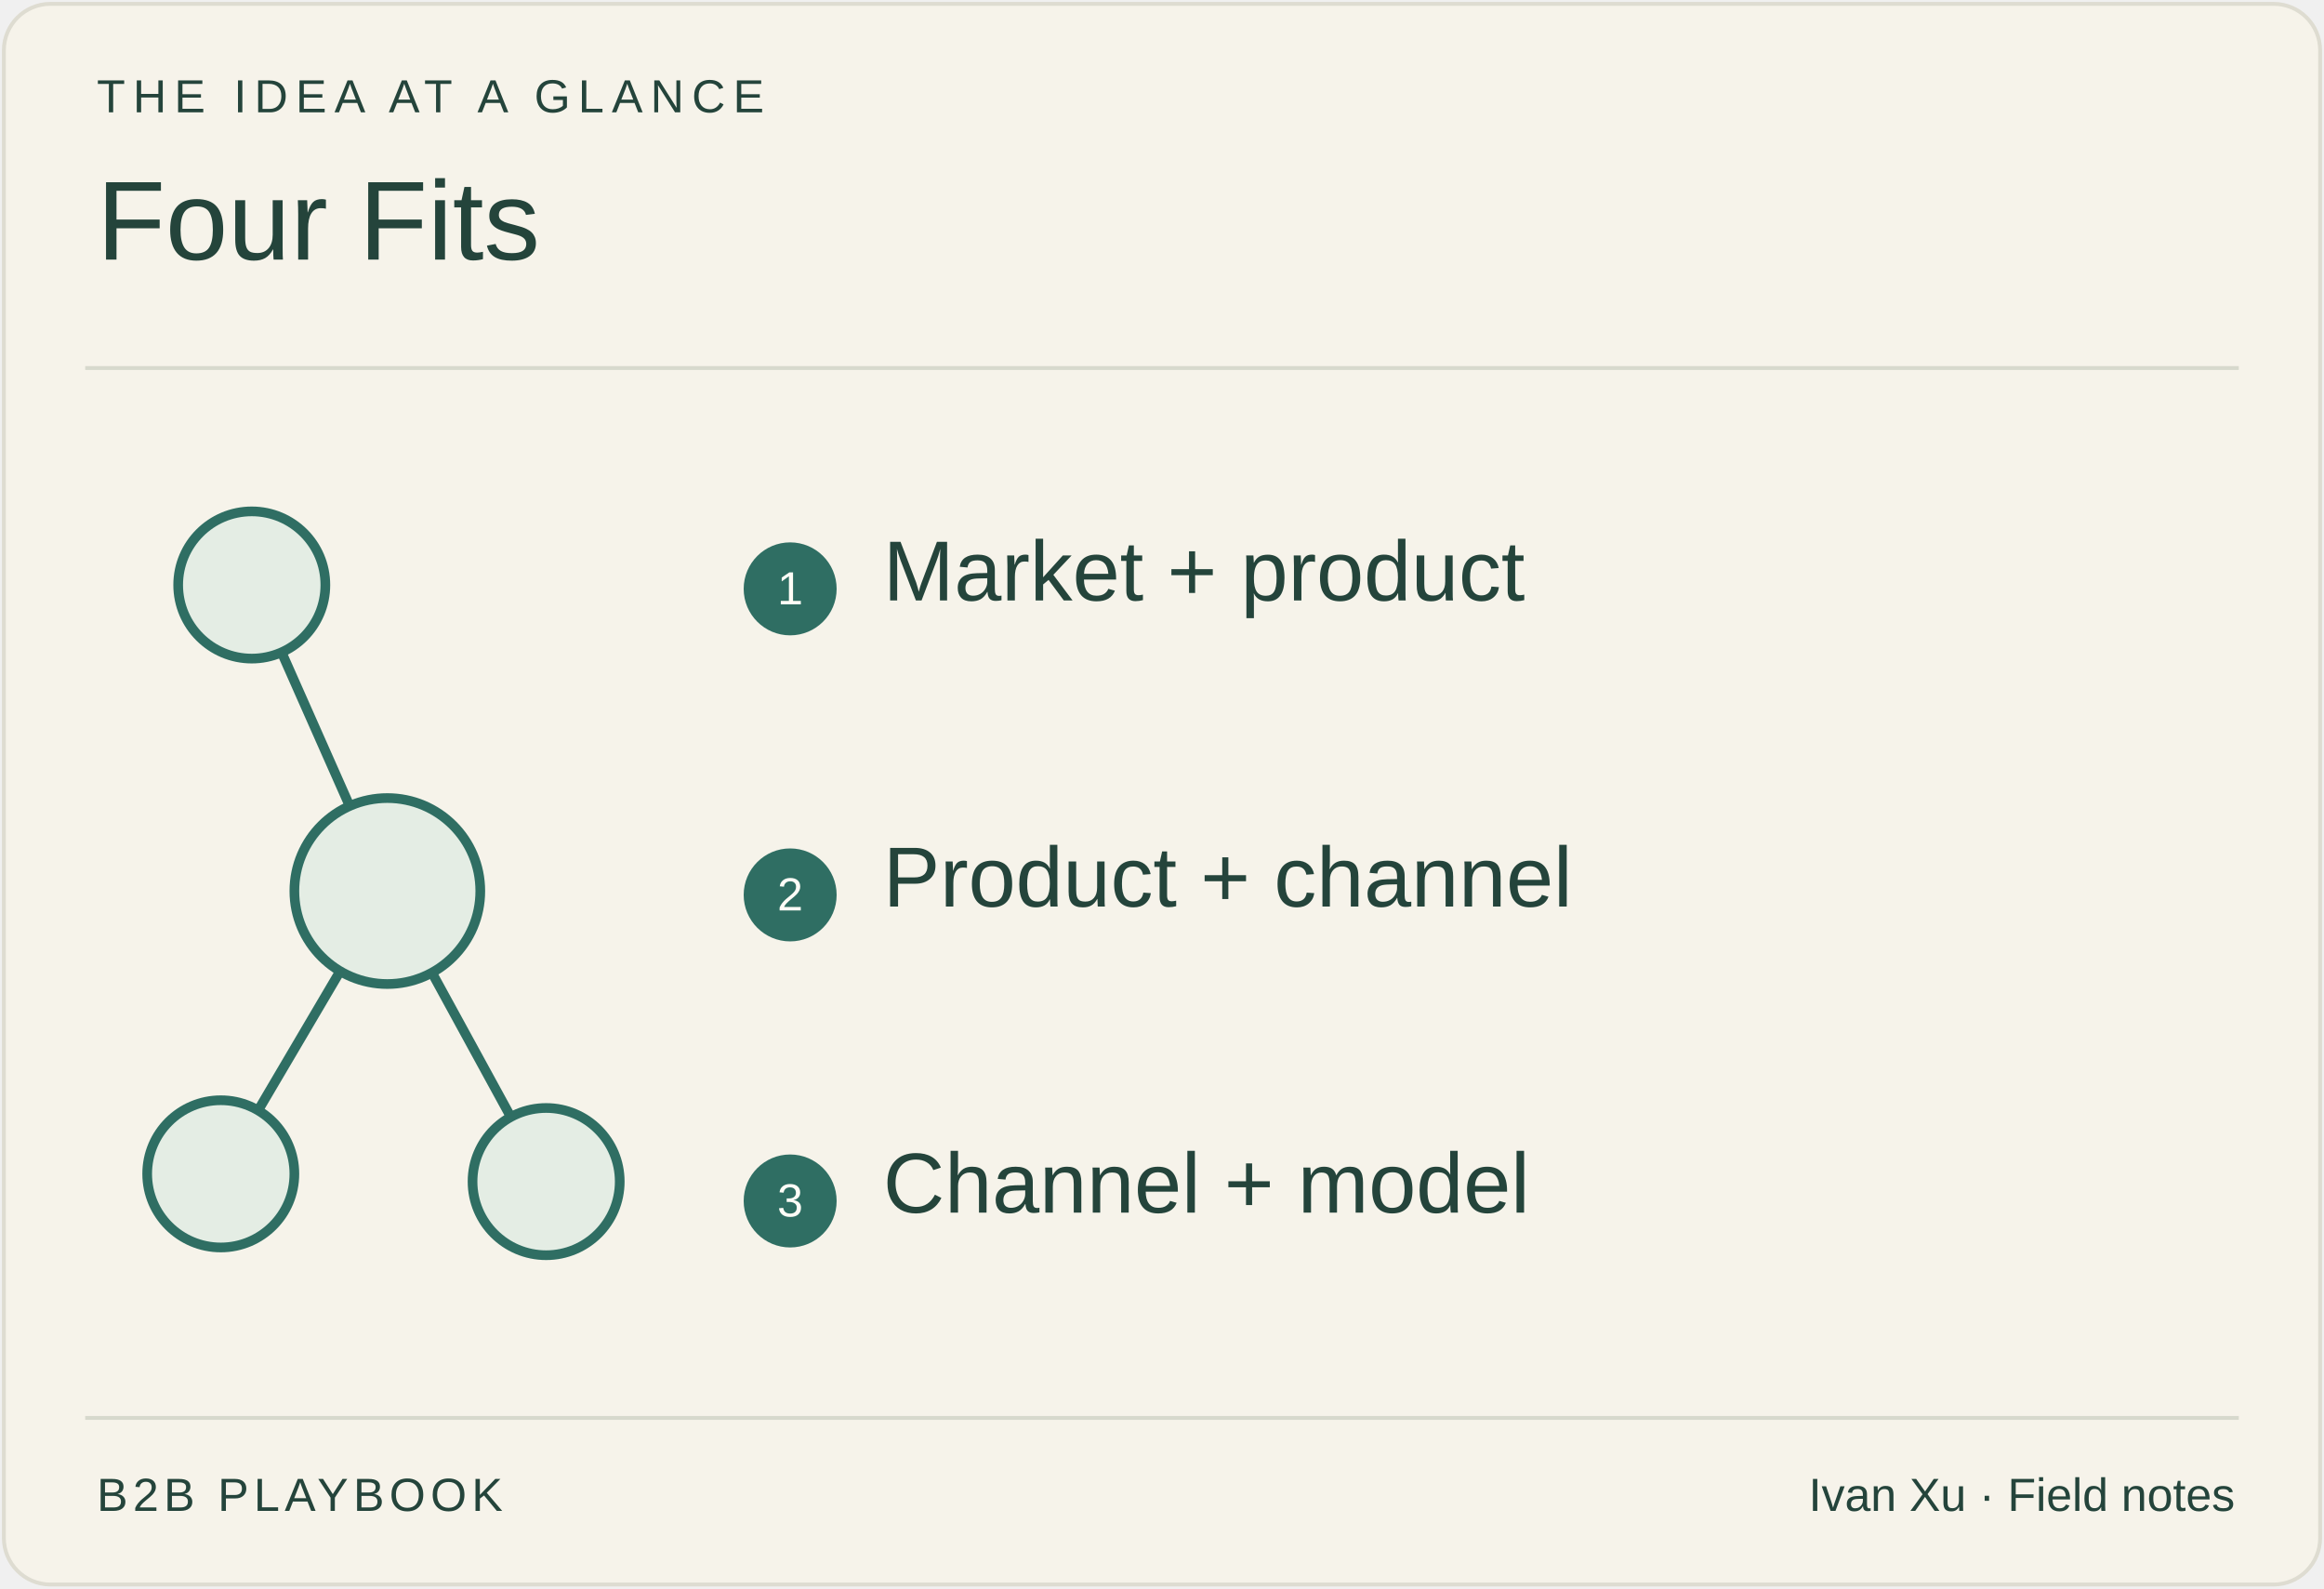
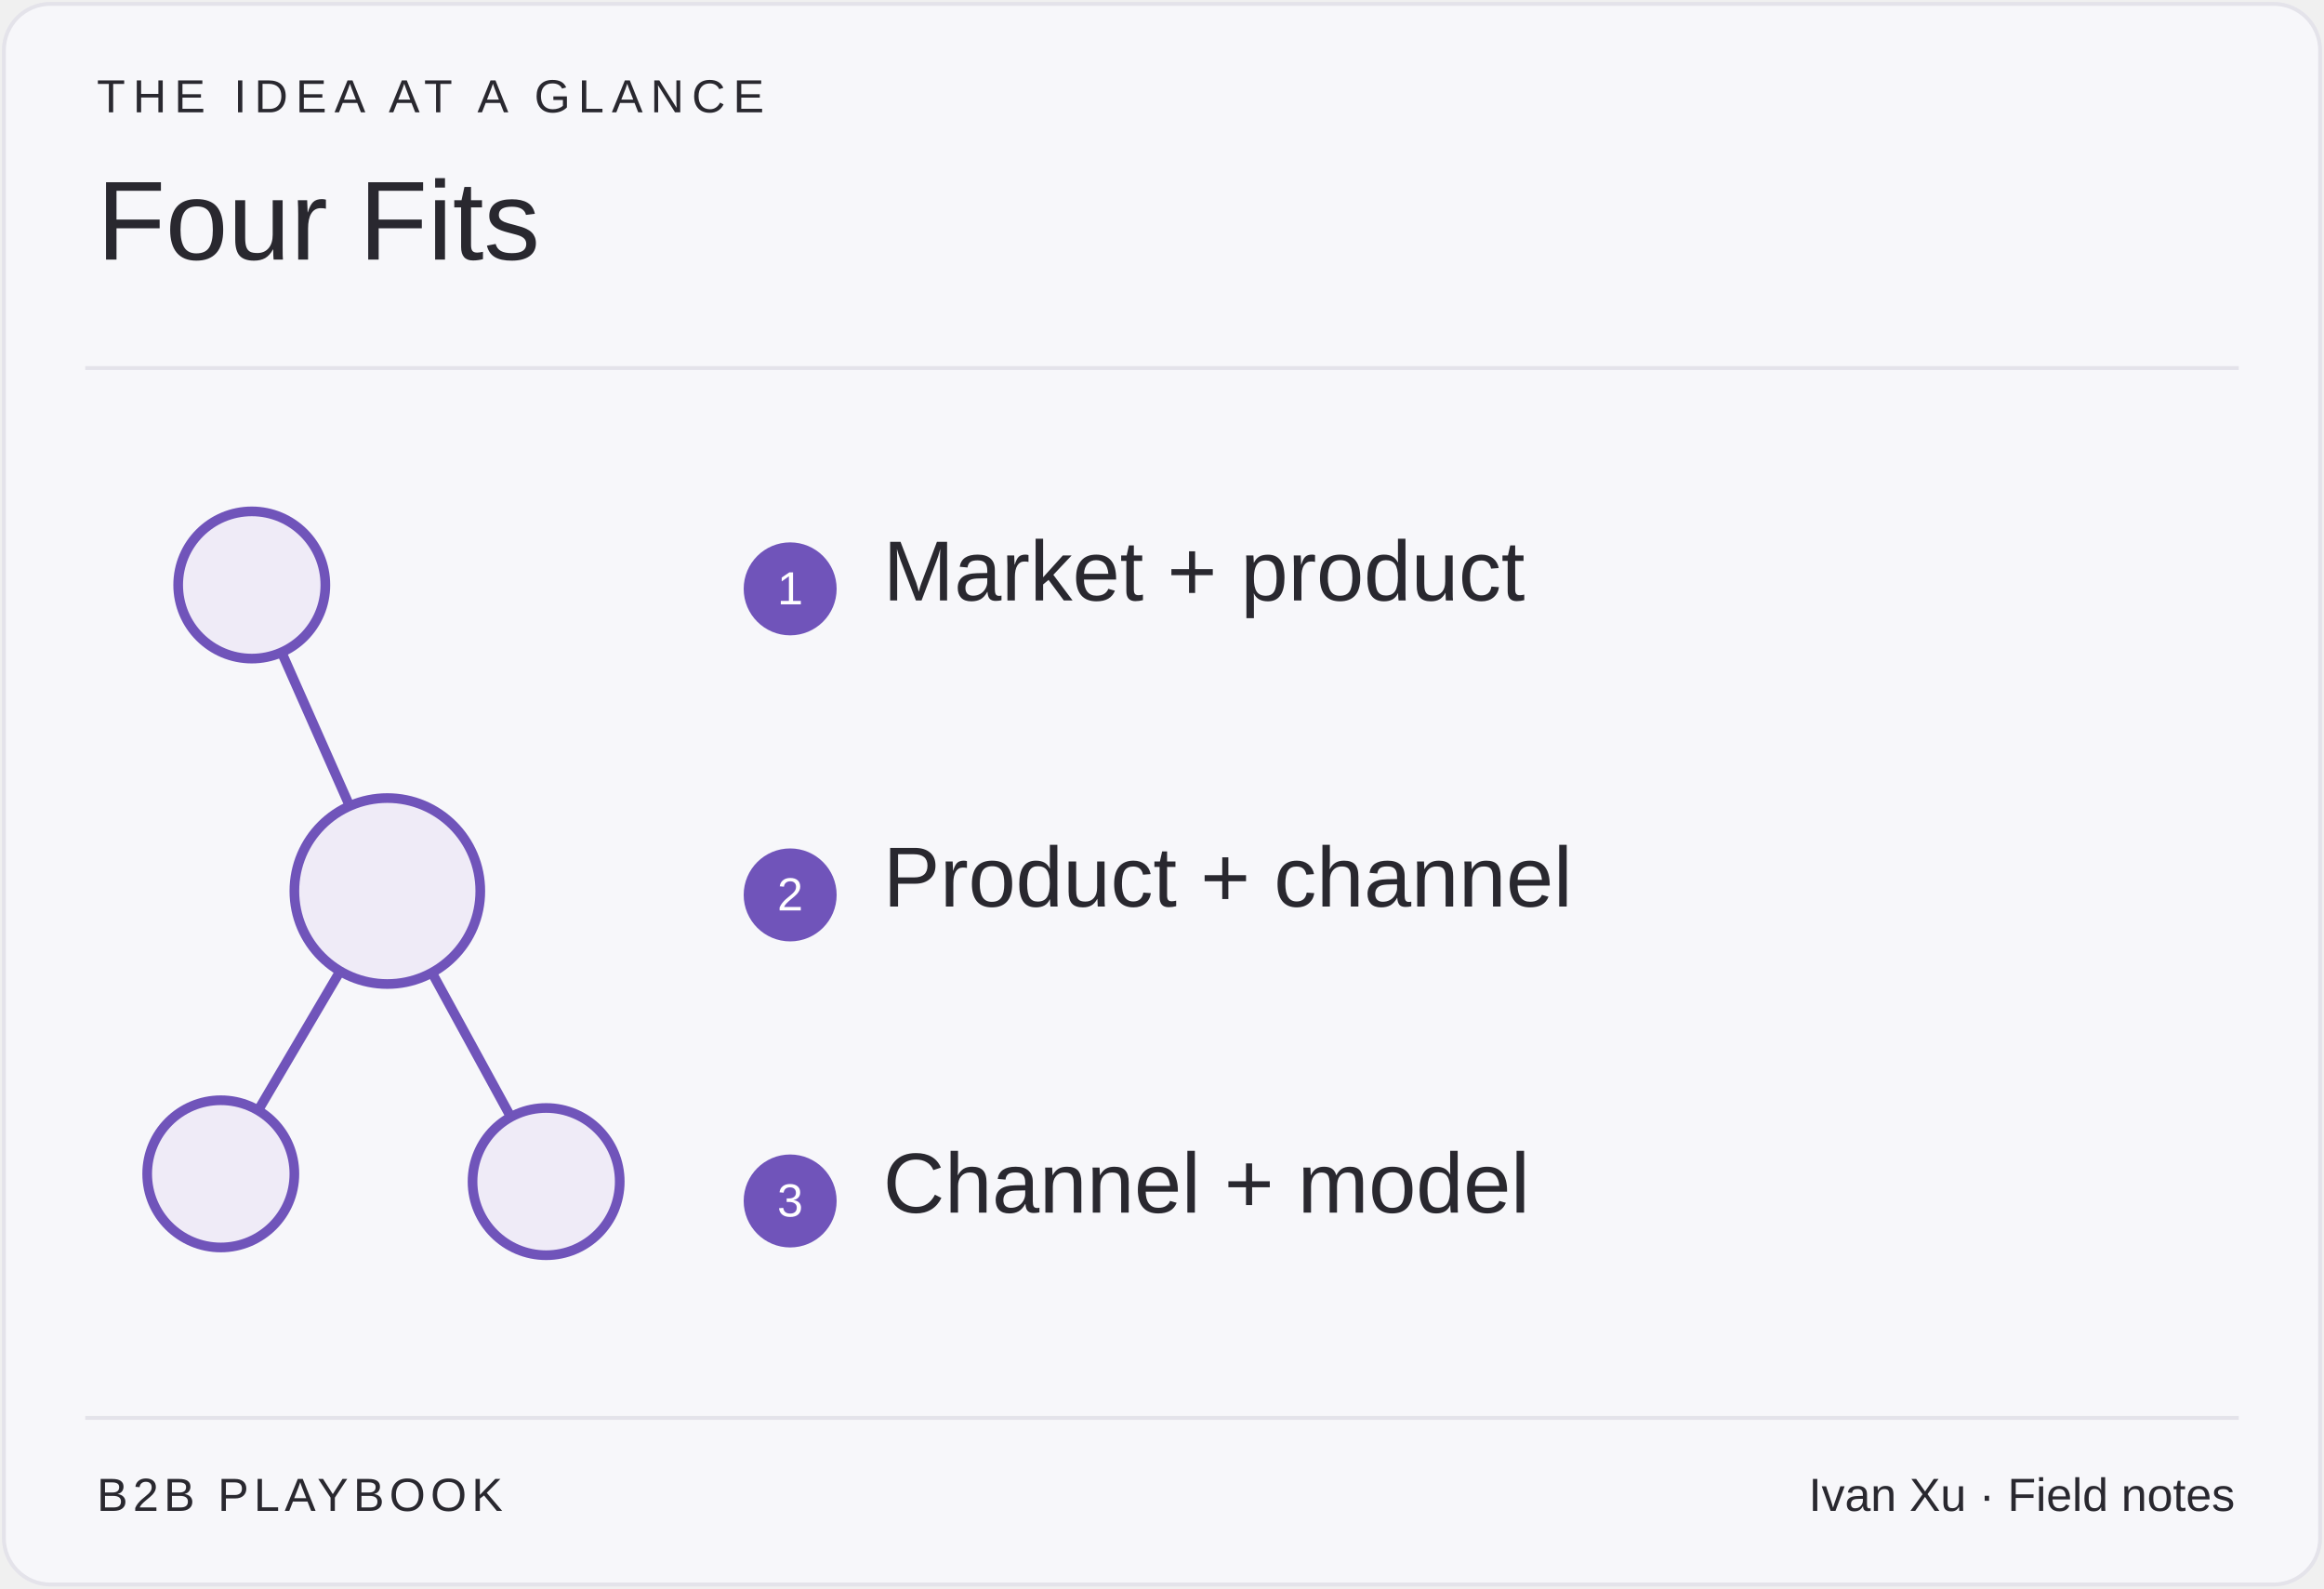
<svg xmlns="http://www.w3.org/2000/svg" width="600" height="410" viewBox="0 0 600 410" role="img" aria-labelledby="title description">
-   <style>@media (prefers-color-scheme: dark){[fill="#F6F3EA"]{fill:#24362E}[fill="#24443B"]{fill:#E3EBDD}[fill="#E4EDE4"]{fill:#344A40}[fill="#FFFDF7"]{fill:#1B2923}[fill="#2F6E63"]{fill:#A4CDBC}[stroke="#2F6E63"]{stroke:#A4CDBC}[stroke="#DEDCD1"],[stroke="#D7D9CD"],[stroke="#DADCCF"]{stroke:#486052}}</style>
-   <rect x="1" y="1" width="598" height="408" rx="12" fill="#F6F3EA" stroke="#DEDCD1" />
-   <path d="M22 95h556M22 366h556" stroke="#D7D9CD" />
-   <g fill="#24443B" font-family="Arial, Helvetica, sans-serif">
+   <style>@media (prefers-color-scheme: dark){[fill="#F7F7FA"]{fill:#202024}[fill="#29282F"]{fill:#EDECF2}[fill="#EFEBF7"]{fill:#302A40}[fill="#FFFFFF"]{fill:#18171C}[fill="#7054BA"]{fill:#B6A0ED}[stroke="#7054BA"]{stroke:#B6A0ED}[stroke="#E4E3EA"],[stroke="#E4E3EA"],[stroke="#E4E3EA"]{stroke:#45414E}}</style>
+   <rect x="1" y="1" width="598" height="408" rx="12" fill="#F7F7FA" stroke="#E4E3EA" />
+   <path d="M22 95h556M22 366h556" stroke="#E4E3EA" />
+   <g fill="#29282F" font-family="Arial, Helvetica, sans-serif">
    <text x="25" y="29" font-size="12" letter-spacing="2">THE IDEA AT A GLANCE</text>
    <text x="25" y="67" font-size="29">
      <tspan x="25" dy="0">Four Fits</tspan>
    </text>
-     <g stroke="#2F6E63" stroke-width="2.5" stroke-linecap="round" stroke-linejoin="round" fill="#E4EDE4">
+     <g stroke="#7054BA" stroke-width="2.5" stroke-linecap="round" stroke-linejoin="round" fill="#EFEBF7">
      <path d="M100 230L65 151m35 79l41 75m-41-75l-43 73" fill="none" />
      <circle cx="100" cy="230" r="24" />
      <circle cx="65" cy="151" r="19" />
      <circle cx="141" cy="305" r="19" />
      <circle cx="57" cy="303" r="19" />
    </g>
-     <circle cx="204" cy="152" r="12" fill="#2F6E63" />
-     <text x="204" y="156" text-anchor="middle" font-size="12" fill="#FFFDF7">1</text>
+     <circle cx="204" cy="152" r="12" fill="#7054BA" />
+     <text x="204" y="156" text-anchor="middle" font-size="12" fill="#FFFFFF">1</text>
    <text x="228" y="155" font-size="22">
      <tspan x="228" dy="0">Market + product</tspan>
    </text>
-     <circle cx="204" cy="231" r="12" fill="#2F6E63" />
-     <text x="204" y="235" text-anchor="middle" font-size="12" fill="#FFFDF7">2</text>
+     <circle cx="204" cy="231" r="12" fill="#7054BA" />
+     <text x="204" y="235" text-anchor="middle" font-size="12" fill="#FFFFFF">2</text>
    <text x="228" y="234" font-size="22">
      <tspan x="228" dy="0">Product + channel</tspan>
    </text>
-     <circle cx="204" cy="310" r="12" fill="#2F6E63" />
-     <text x="204" y="314" text-anchor="middle" font-size="12" fill="#FFFDF7">3</text>
+     <circle cx="204" cy="310" r="12" fill="#7054BA" />
+     <text x="204" y="314" text-anchor="middle" font-size="12" fill="#FFFFFF">3</text>
    <text x="228" y="313" font-size="22">
      <tspan x="228" dy="0">Channel + model</tspan>
    </text>
    <text x="25" y="390" font-size="12" letter-spacing="1.3">B2B PLAYBOOK</text>
    <text x="577" y="390" text-anchor="end" font-size="12">Ivan Xu · Field notes</text>
  </g>
</svg>
